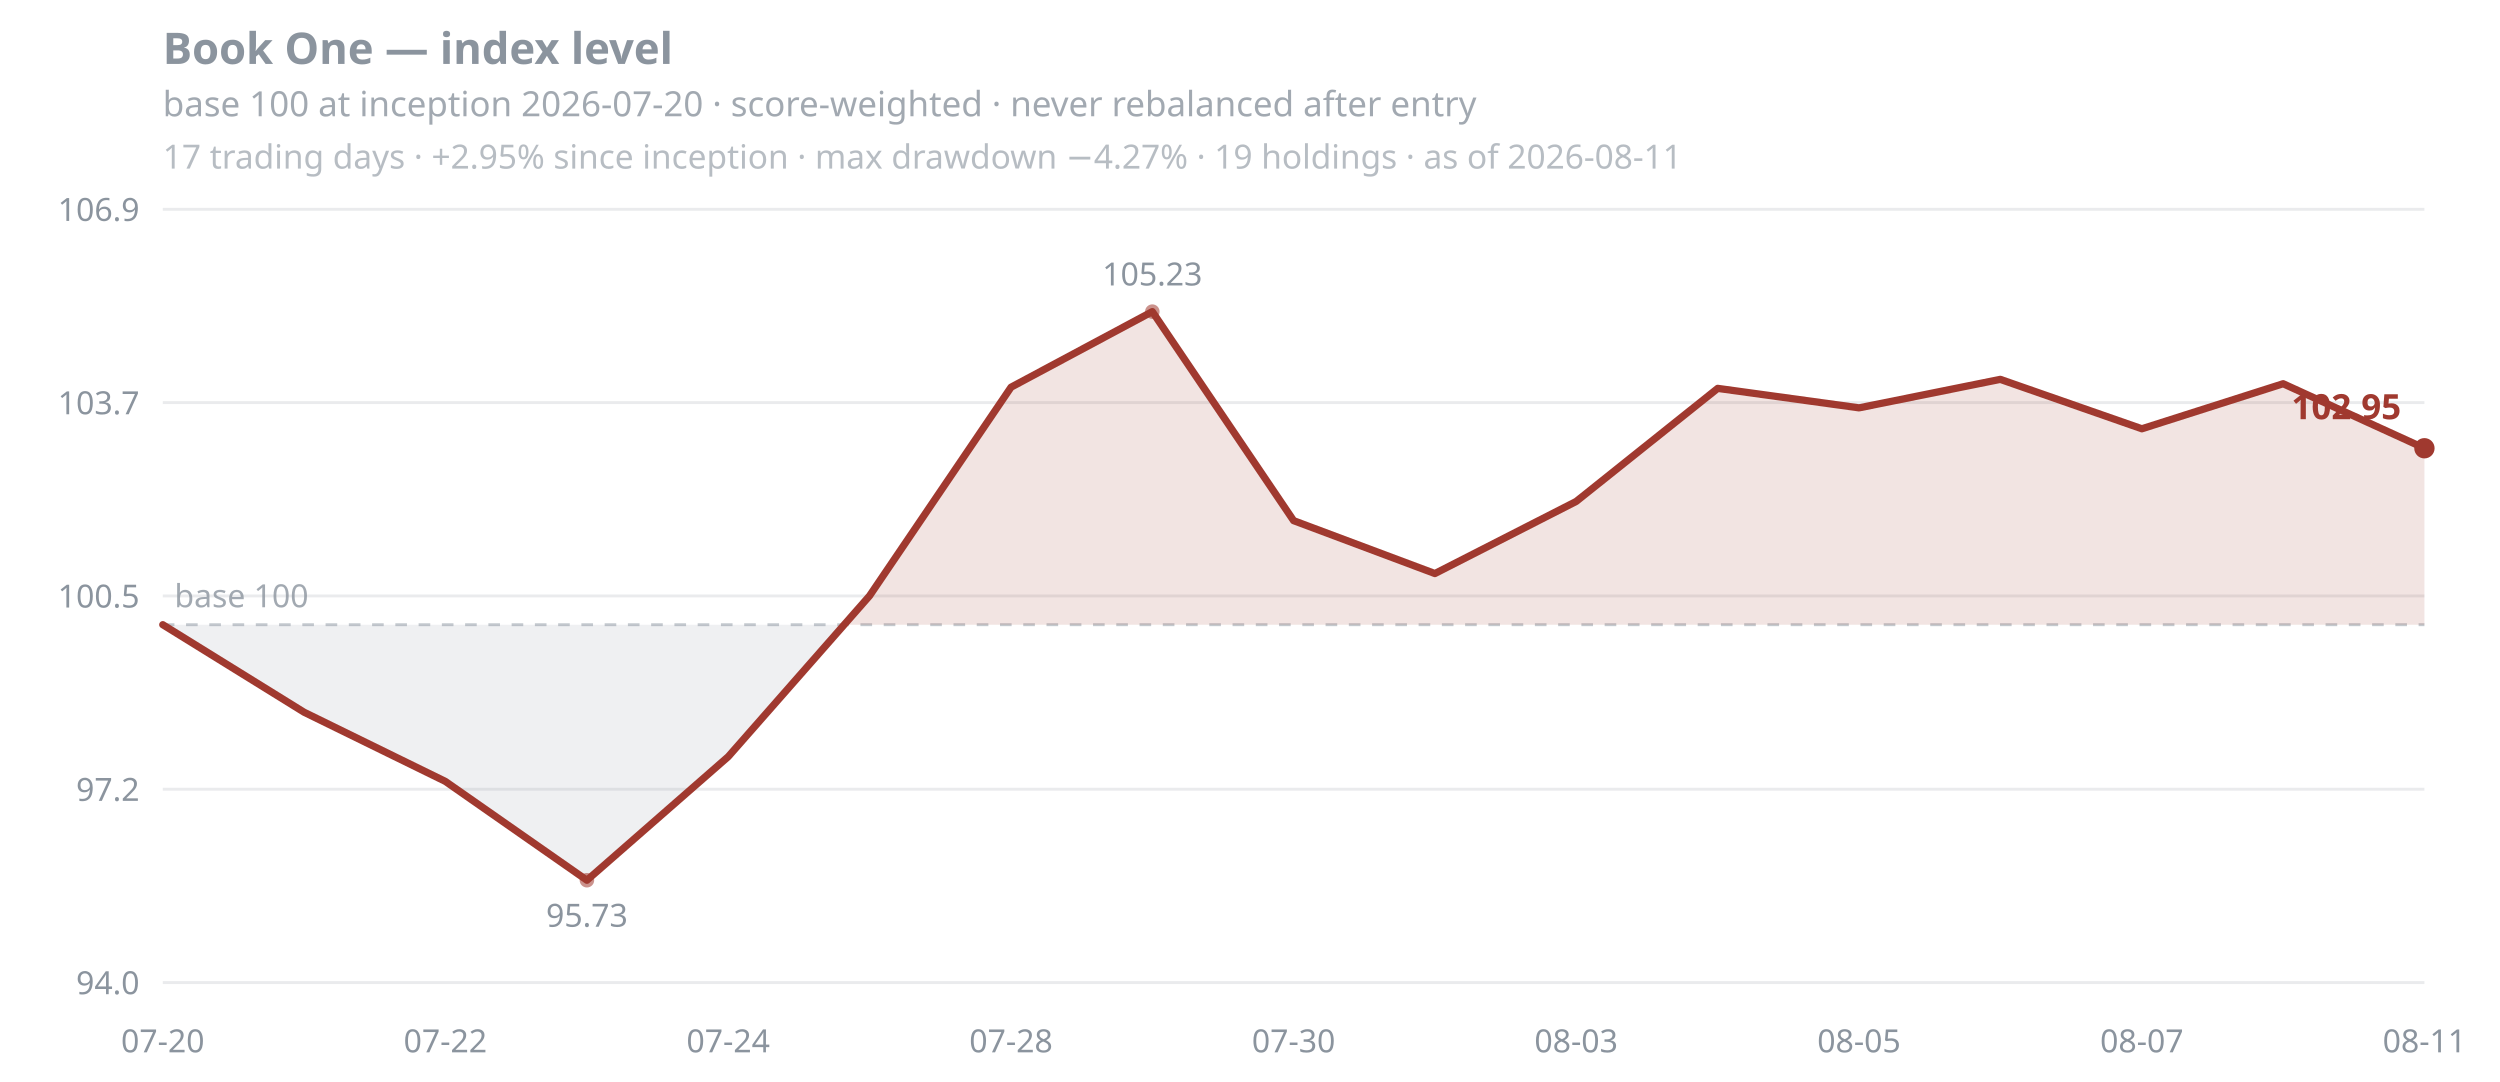
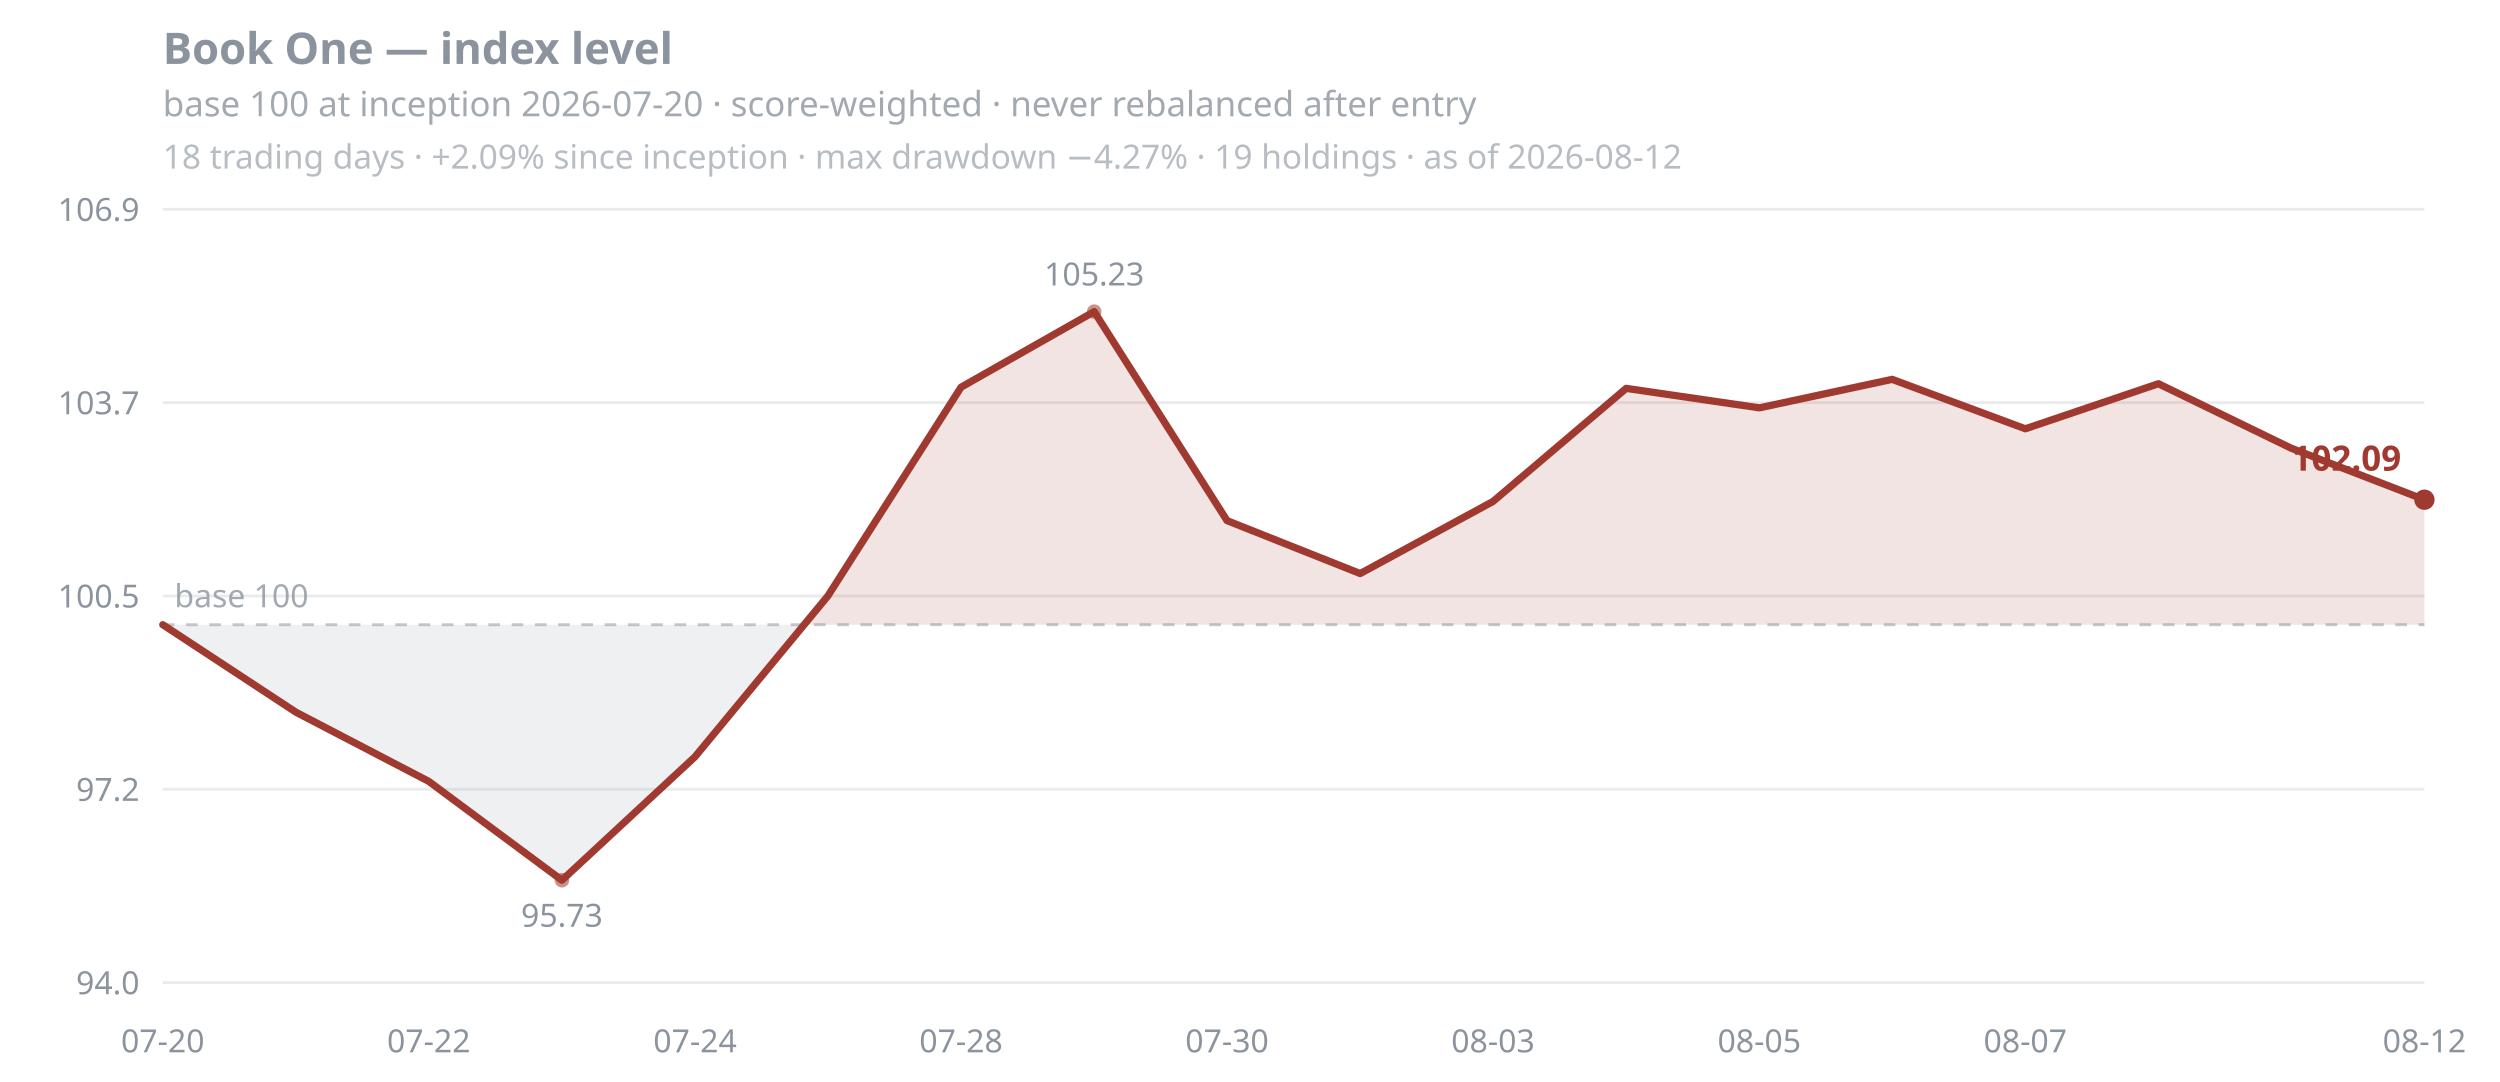
<svg xmlns="http://www.w3.org/2000/svg" viewBox="0 0 860 372" font-family="ui-sans-serif,system-ui,sans-serif">
  <text x="56" y="22" font-size="15" font-weight="600" fill="#8b949e">Book One — index level</text>
  <text x="56" y="40" font-size="12" fill="#8b949e" opacity="0.8">base 100 at inception 2026-07-20 · score-weighted · never rebalanced after entry</text>
-   <text x="56" y="58" font-size="11.5" fill="#8b949e" opacity="0.62">17 trading days · +2.95% since inception · max drawdown −4.27% · 19 holdings · as of 2026-08-11</text>
+   <text x="56" y="58" font-size="11.5" fill="#8b949e" opacity="0.62">18 trading days · +2.09% since inception · max drawdown −4.27% · 19 holdings · as of 2026-08-12</text>
  <line x1="56" y1="338.0" x2="834" y2="338.0" stroke="#8b949e" stroke-opacity="0.18" />
  <text x="48" y="342.0" font-size="11" fill="#8b949e" text-anchor="end">94.0</text>
  <line x1="56" y1="271.5" x2="834" y2="271.5" stroke="#8b949e" stroke-opacity="0.18" />
  <text x="48" y="275.5" font-size="11" fill="#8b949e" text-anchor="end">97.2</text>
  <line x1="56" y1="205.0" x2="834" y2="205.0" stroke="#8b949e" stroke-opacity="0.18" />
  <text x="48" y="209.0" font-size="11" fill="#8b949e" text-anchor="end">100.5</text>
  <line x1="56" y1="138.5" x2="834" y2="138.5" stroke="#8b949e" stroke-opacity="0.18" />
  <text x="48" y="142.5" font-size="11" fill="#8b949e" text-anchor="end">103.7</text>
  <line x1="56" y1="72.0" x2="834" y2="72.0" stroke="#8b949e" stroke-opacity="0.18" />
  <text x="48" y="76.0" font-size="11" fill="#8b949e" text-anchor="end">106.9</text>
  <line x1="56" y1="214.9" x2="834" y2="214.9" stroke="#8b949e" stroke-opacity="0.5" stroke-dasharray="4 4" />
  <text x="60" y="208.9" font-size="11" fill="#8b949e" text-anchor="start" opacity="0.8">base 100</text>
  <text x="56.0" y="362" font-size="11" fill="#8b949e" text-anchor="middle">07-20</text>
-   <text x="153.2" y="362" font-size="11" fill="#8b949e" text-anchor="middle">07-22</text>
-   <text x="250.5" y="362" font-size="11" fill="#8b949e" text-anchor="middle">07-24</text>
-   <text x="347.8" y="362" font-size="11" fill="#8b949e" text-anchor="middle">07-28</text>
-   <text x="445.0" y="362" font-size="11" fill="#8b949e" text-anchor="middle">07-30</text>
-   <text x="542.2" y="362" font-size="11" fill="#8b949e" text-anchor="middle">08-03</text>
-   <text x="639.5" y="362" font-size="11" fill="#8b949e" text-anchor="middle">08-05</text>
-   <text x="736.8" y="362" font-size="11" fill="#8b949e" text-anchor="middle">08-07</text>
-   <text x="834.0" y="362" font-size="11" fill="#8b949e" text-anchor="middle">08-11</text>
+   <text x="147.5" y="362" font-size="11" fill="#8b949e" text-anchor="middle">07-22</text>
+   <text x="239.1" y="362" font-size="11" fill="#8b949e" text-anchor="middle">07-24</text>
+   <text x="330.6" y="362" font-size="11" fill="#8b949e" text-anchor="middle">07-28</text>
+   <text x="422.1" y="362" font-size="11" fill="#8b949e" text-anchor="middle">07-30</text>
+   <text x="513.6" y="362" font-size="11" fill="#8b949e" text-anchor="middle">08-03</text>
+   <text x="605.2" y="362" font-size="11" fill="#8b949e" text-anchor="middle">08-05</text>
+   <text x="696.7" y="362" font-size="11" fill="#8b949e" text-anchor="middle">08-07</text>
+   <text x="834.0" y="362" font-size="11" fill="#8b949e" text-anchor="middle">08-12</text>
  <defs>
    <clipPath id="above">
      <rect x="56" y="72" width="778" height="142.9" />
    </clipPath>
    <clipPath id="below">
      <rect x="56" y="214.9" width="778" height="123.1" />
    </clipPath>
  </defs>
-   <polygon points="56.0,214.9 56.0,214.9 104.6,245.0 153.2,268.8 201.9,302.8 250.5,260.3 299.1,205.0 347.8,133.2 396.4,107.2 445.0,179.1 493.6,197.3 542.2,172.5 590.9,133.6 639.5,140.3 688.1,130.5 736.8,147.5 785.4,132.0 834.0,154.2 834.0,214.9" fill="#a0392f" fill-opacity="0.14" clip-path="url(#above)" />
-   <polygon points="56.0,214.9 56.0,214.9 104.6,245.0 153.2,268.8 201.9,302.8 250.5,260.3 299.1,205.0 347.8,133.2 396.4,107.2 445.0,179.1 493.6,197.3 542.2,172.5 590.9,133.6 639.5,140.3 688.1,130.5 736.8,147.5 785.4,132.0 834.0,154.2 834.0,214.9" fill="#8b949e" fill-opacity="0.14" clip-path="url(#below)" />
-   <polyline points="56.0,214.9 104.6,245.0 153.2,268.8 201.9,302.8 250.5,260.3 299.1,205.0 347.8,133.2 396.4,107.2 445.0,179.1 493.6,197.3 542.2,172.5 590.9,133.6 639.5,140.3 688.1,130.5 736.8,147.5 785.4,132.0 834.0,154.2" fill="none" stroke="#a0392f" stroke-width="2.5" stroke-linejoin="round" stroke-linecap="round" />
-   <circle cx="201.9" cy="302.8" r="2.5" fill="#a0392f" fill-opacity="0.55" />
-   <text x="201.9" y="318.8" font-size="11" fill="#8b949e" text-anchor="middle">95.73</text>
-   <circle cx="396.4" cy="107.2" r="2.5" fill="#a0392f" fill-opacity="0.55" />
-   <text x="396.4" y="98.2" font-size="11" fill="#8b949e" text-anchor="middle">105.23</text>
-   <circle cx="834.0" cy="154.2" r="3.5" fill="#a0392f" />
-   <text x="826.0" y="144.2" font-size="12" font-weight="600" fill="#a0392f" text-anchor="end">102.95</text>
+   <polygon points="56.0,214.9 56.0,214.9 101.8,245.0 147.5,268.8 193.3,302.8 239.1,260.3 284.8,205.0 330.6,133.2 376.4,107.2 422.1,179.1 467.9,197.3 513.6,172.5 559.4,133.6 605.2,140.3 650.9,130.5 696.7,147.5 742.5,132.0 788.2,154.2 834.0,171.9 834.0,214.9" fill="#a0392f" fill-opacity="0.14" clip-path="url(#above)" />
+   <polygon points="56.0,214.9 56.0,214.9 101.8,245.0 147.5,268.8 193.3,302.8 239.1,260.3 284.8,205.0 330.6,133.2 376.4,107.2 422.1,179.1 467.9,197.3 513.6,172.5 559.4,133.6 605.2,140.3 650.9,130.5 696.7,147.5 742.5,132.0 788.2,154.2 834.0,171.9 834.0,214.9" fill="#8b949e" fill-opacity="0.14" clip-path="url(#below)" />
+   <polyline points="56.0,214.9 101.8,245.0 147.5,268.8 193.3,302.8 239.1,260.3 284.8,205.0 330.6,133.2 376.4,107.2 422.1,179.1 467.9,197.3 513.6,172.5 559.4,133.6 605.2,140.3 650.9,130.5 696.7,147.5 742.5,132.0 788.2,154.2 834.0,171.9" fill="none" stroke="#a0392f" stroke-width="2.5" stroke-linejoin="round" stroke-linecap="round" />
+   <circle cx="193.3" cy="302.8" r="2.5" fill="#a0392f" fill-opacity="0.55" />
+   <text x="193.3" y="318.8" font-size="11" fill="#8b949e" text-anchor="middle">95.73</text>
+   <circle cx="376.4" cy="107.2" r="2.5" fill="#a0392f" fill-opacity="0.55" />
+   <text x="376.4" y="98.2" font-size="11" fill="#8b949e" text-anchor="middle">105.23</text>
+   <circle cx="834.0" cy="171.9" r="3.5" fill="#a0392f" />
+   <text x="826.0" y="161.9" font-size="12" font-weight="600" fill="#a0392f" text-anchor="end">102.09</text>
</svg>
